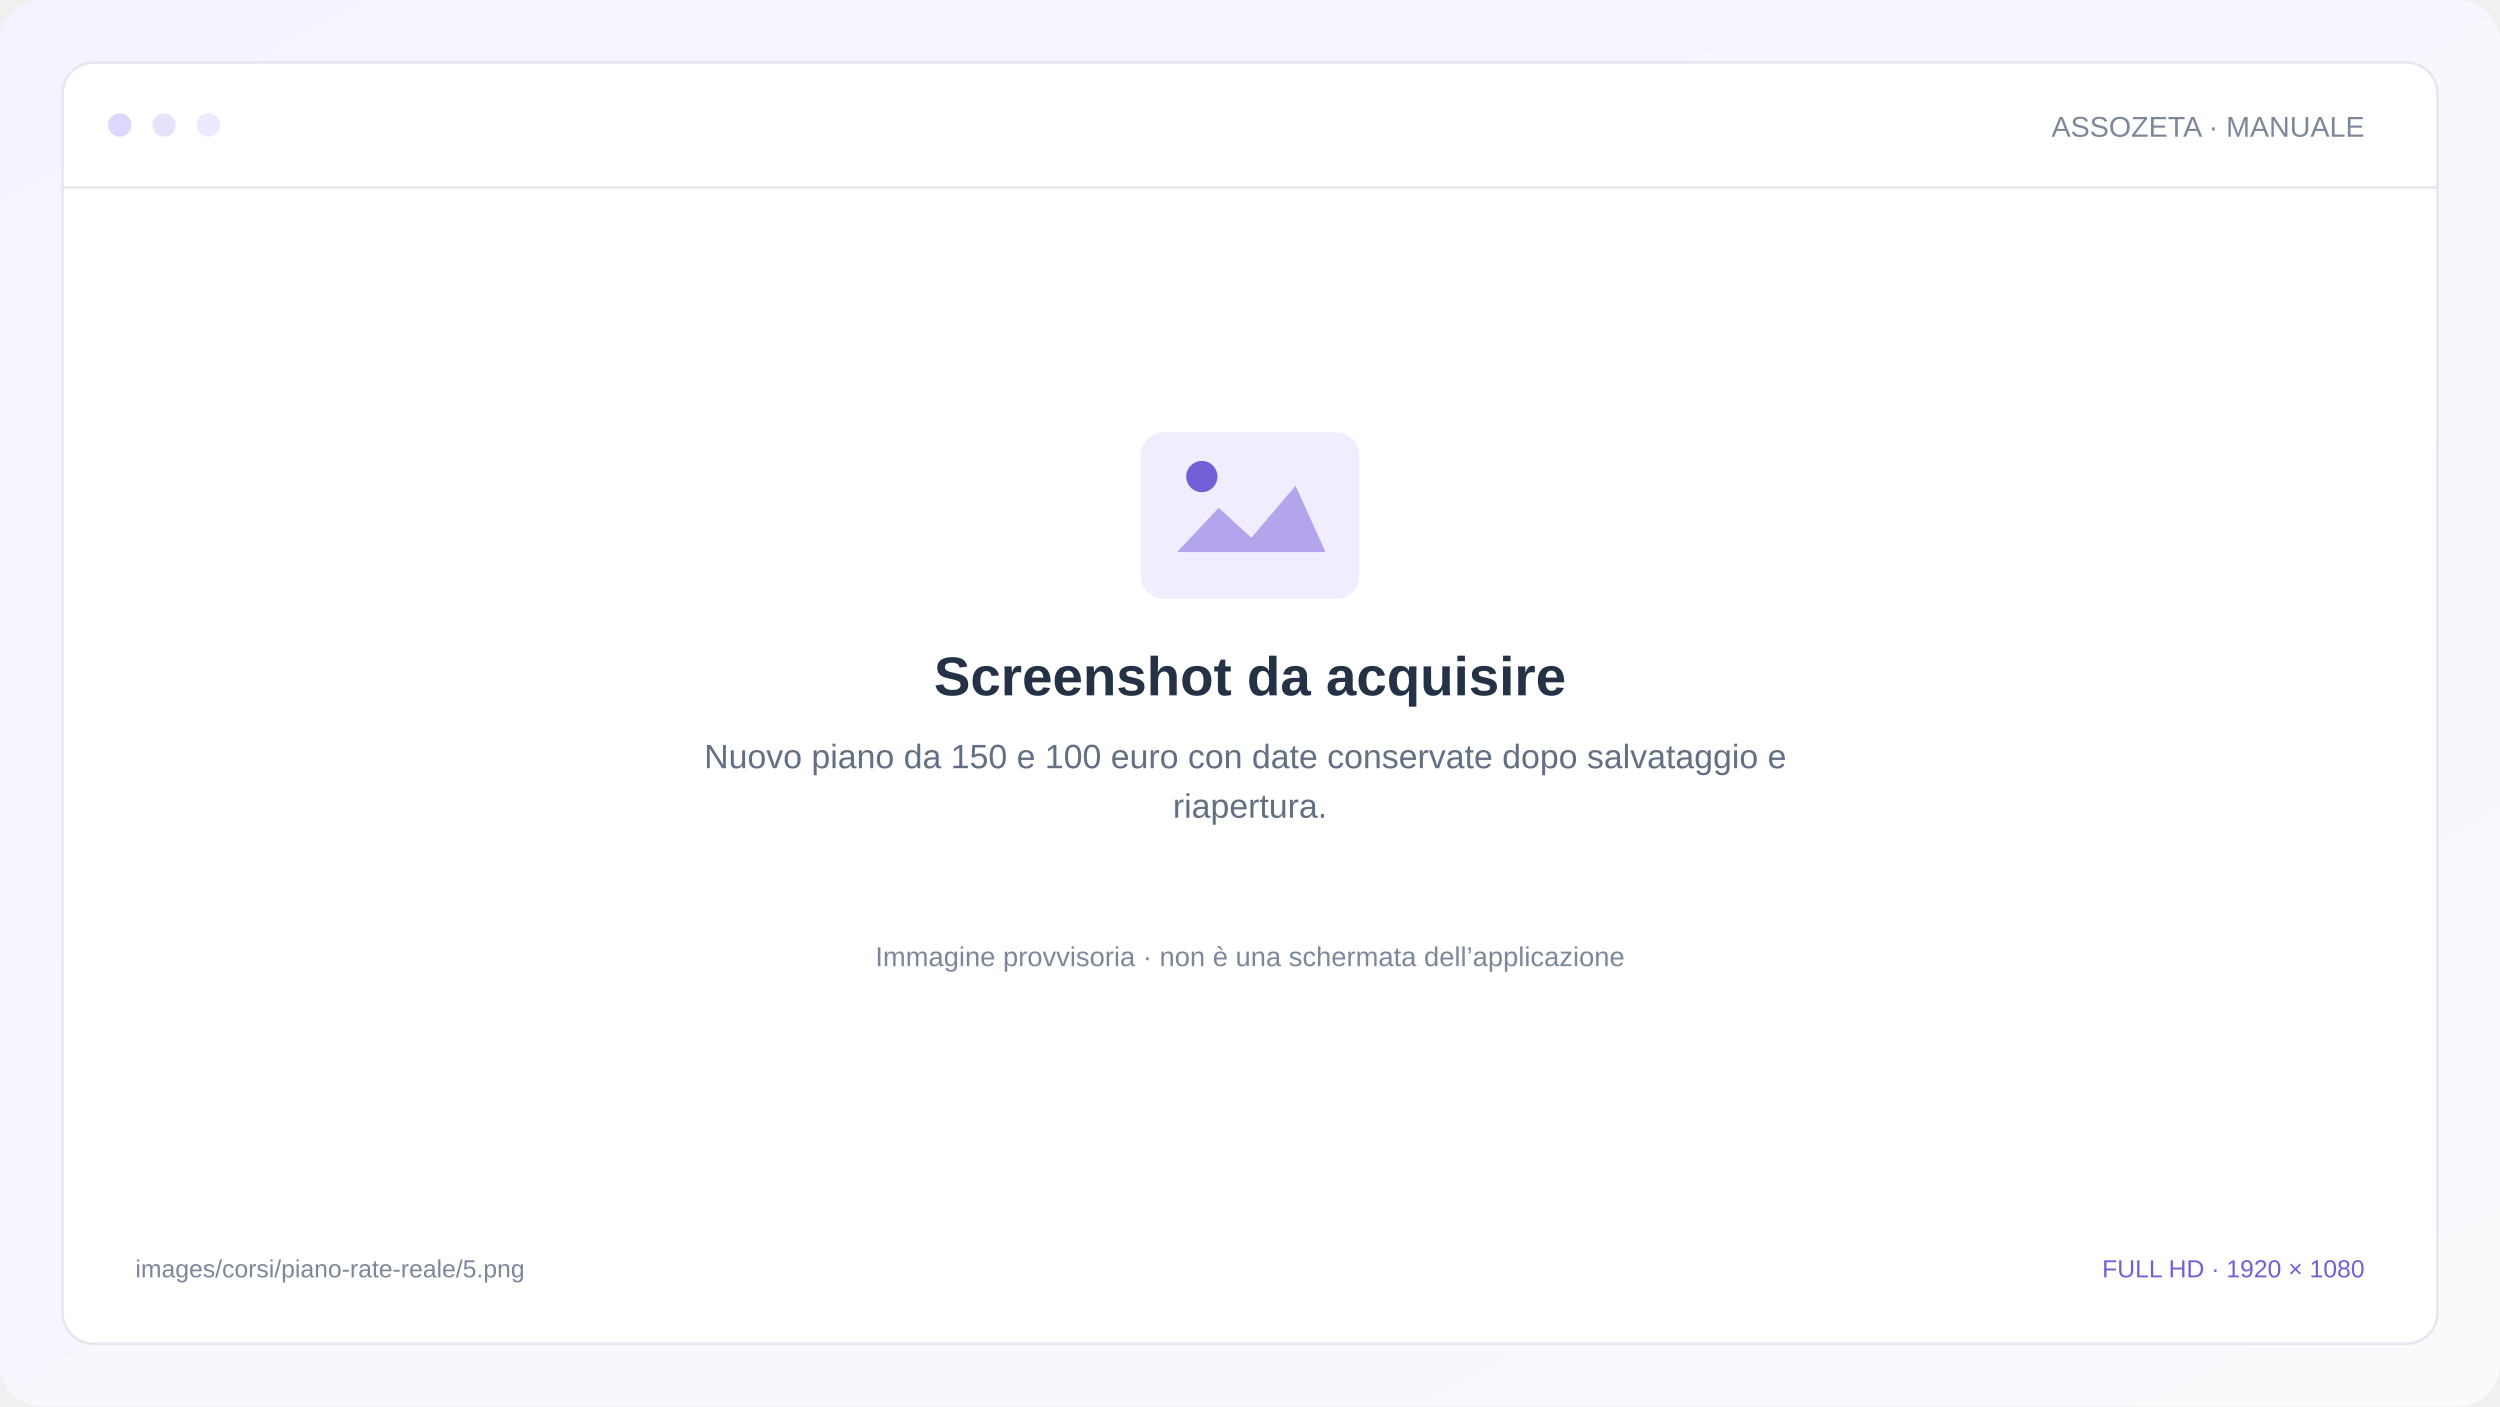
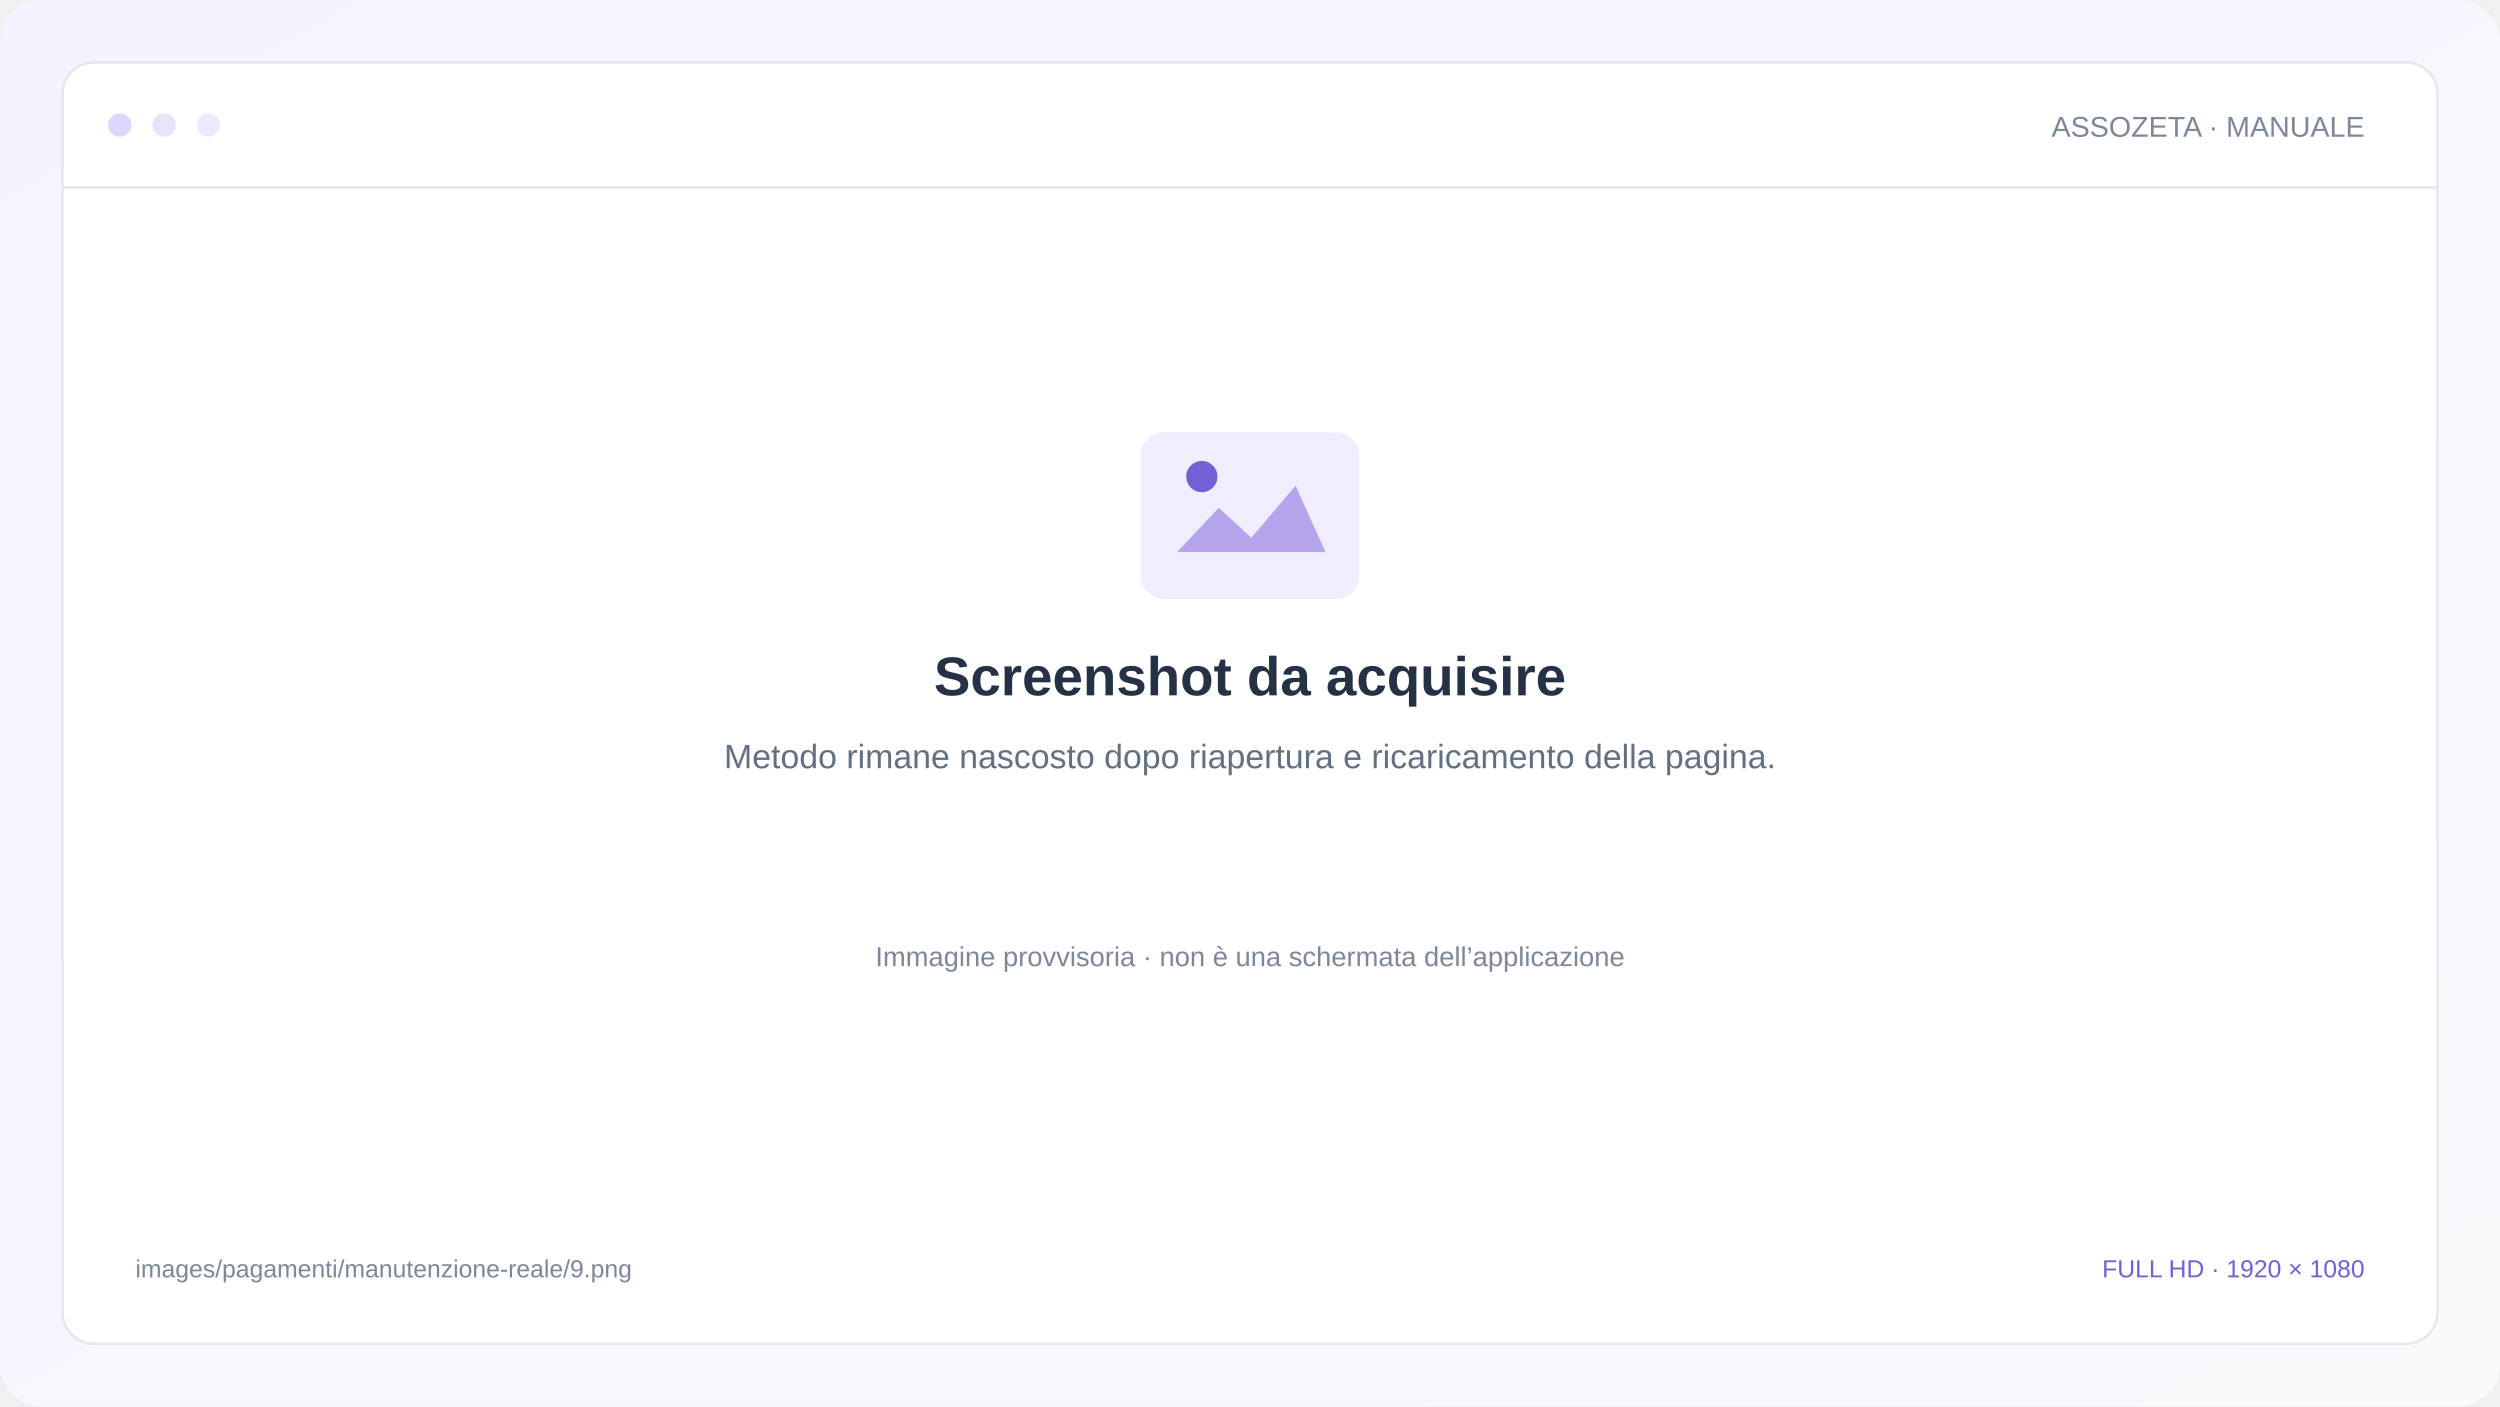
<svg xmlns="http://www.w3.org/2000/svg" width="1920" height="1080" viewBox="0 0 1920 1080" data-assozeta-manuale-placeholder="true" role="img" aria-labelledby="title description">
  <defs>
    <linearGradient id="surface" x2="1" y2="1">
      <stop stop-color="#f5f3ff" />
      <stop offset="1" stop-color="#f8fafc" />
    </linearGradient>
  </defs>
  <rect width="1920" height="1080" rx="32" fill="url(#surface)" />
  <rect x="48" y="48" width="1824" height="984" rx="24" fill="#fff" stroke="#e5e7ef" stroke-width="2" />
  <path d="M48 144H1872" stroke="#e5e7ef" stroke-width="2" />
  <circle cx="92" cy="96" r="9" fill="#ddd6fe" />
  <circle cx="126" cy="96" r="9" fill="#e8e3fa" />
  <circle cx="160" cy="96" r="9" fill="#ede9fe" />
  <text x="1816" y="105" text-anchor="end" font-family="Arial, sans-serif" font-size="22" fill="#7c879a">ASSOZETA · MANUALE</text>
  <rect x="876" y="332" width="168" height="128" rx="18" fill="#f0edff" />
  <path d="M904 424l32-34 25 23 34-40 23 51H904z" fill="#b4a4ec" />
  <circle cx="923" cy="366" r="12" fill="#7160d6" />
  <text x="960" y="534" text-anchor="middle" font-family="Arial, sans-serif" font-size="42" font-weight="700" fill="#253145">Screenshot da acquisire</text>
  <text x="960" y="590" text-anchor="middle" font-family="Arial, sans-serif" font-size="26" fill="#637083">
-     <tspan x="960" dy="0">Nuovo piano da 150 e 100 euro con date conservate dopo salvataggio e</tspan>
-     <tspan x="960" dy="38">riapertura.</tspan>
+     <tspan x="960" dy="0">Metodo rimane nascosto dopo riapertura e ricaricamento della pagina.</tspan>
  </text>
  <text x="960" y="742" text-anchor="middle" font-family="Arial, sans-serif" font-size="21" fill="#7c879a">Immagine provvisoria · non è una schermata dell’applicazione</text>
-   <text x="104" y="981" font-family="Arial, sans-serif" font-size="19" fill="#7c879a">images/corsi/piano-rate-reale/5.png</text>
+   <text x="104" y="981" font-family="Arial, sans-serif" font-size="19" fill="#7c879a">images/pagamenti/manutenzione-reale/9.png</text>
  <text x="1816" y="981" text-anchor="end" font-family="Arial, sans-serif" font-size="19" fill="#7160d6">FULL HD · 1920 × 1080</text>
</svg>
